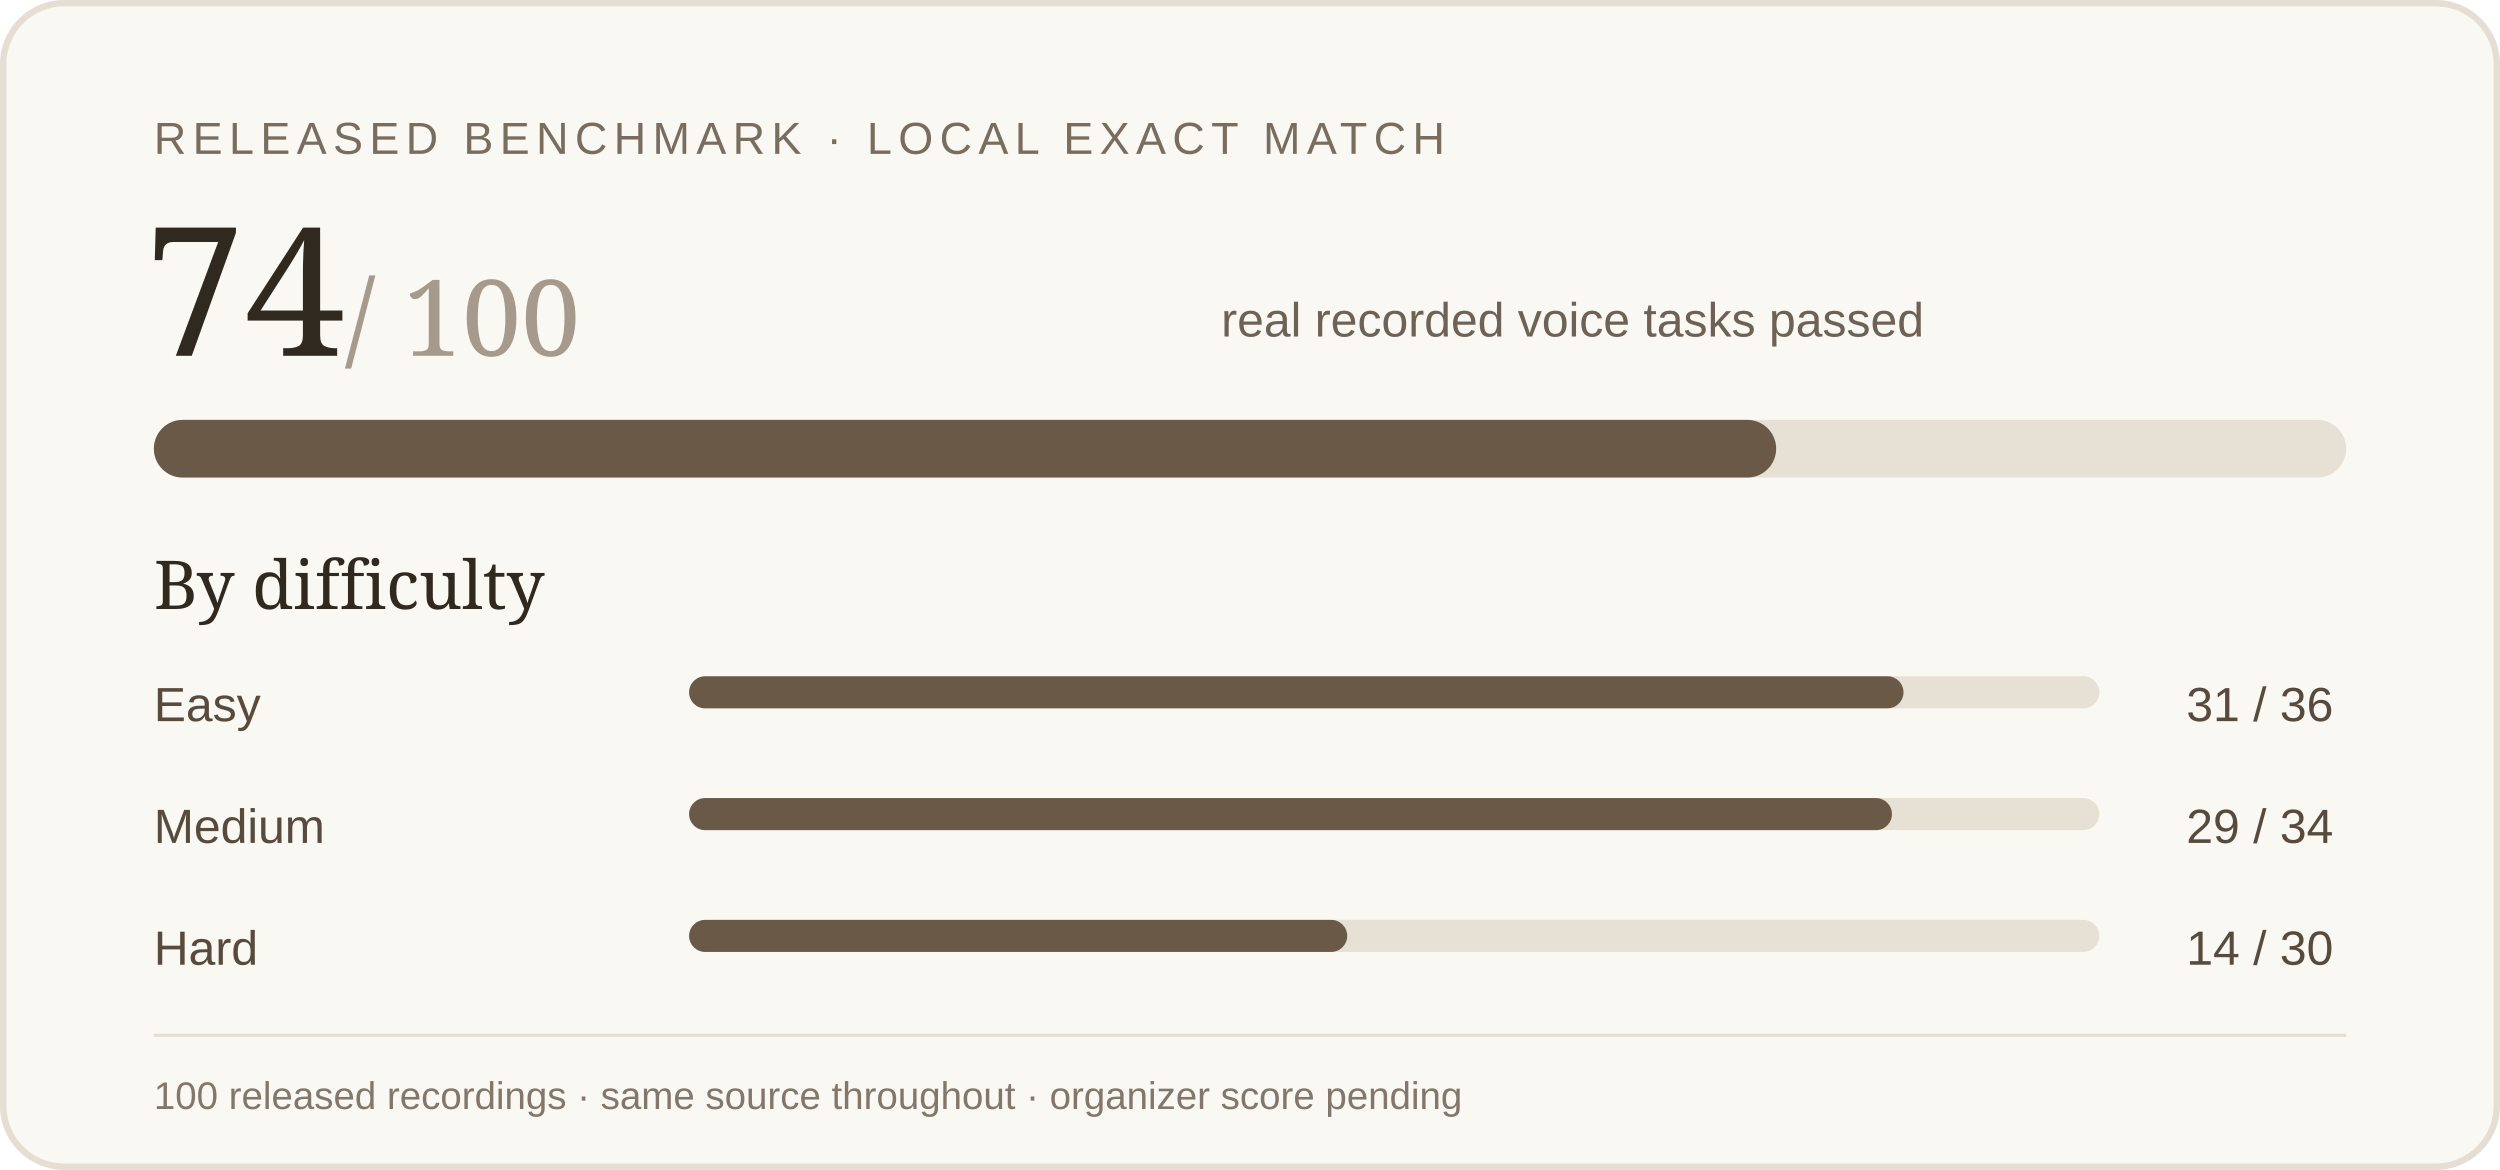
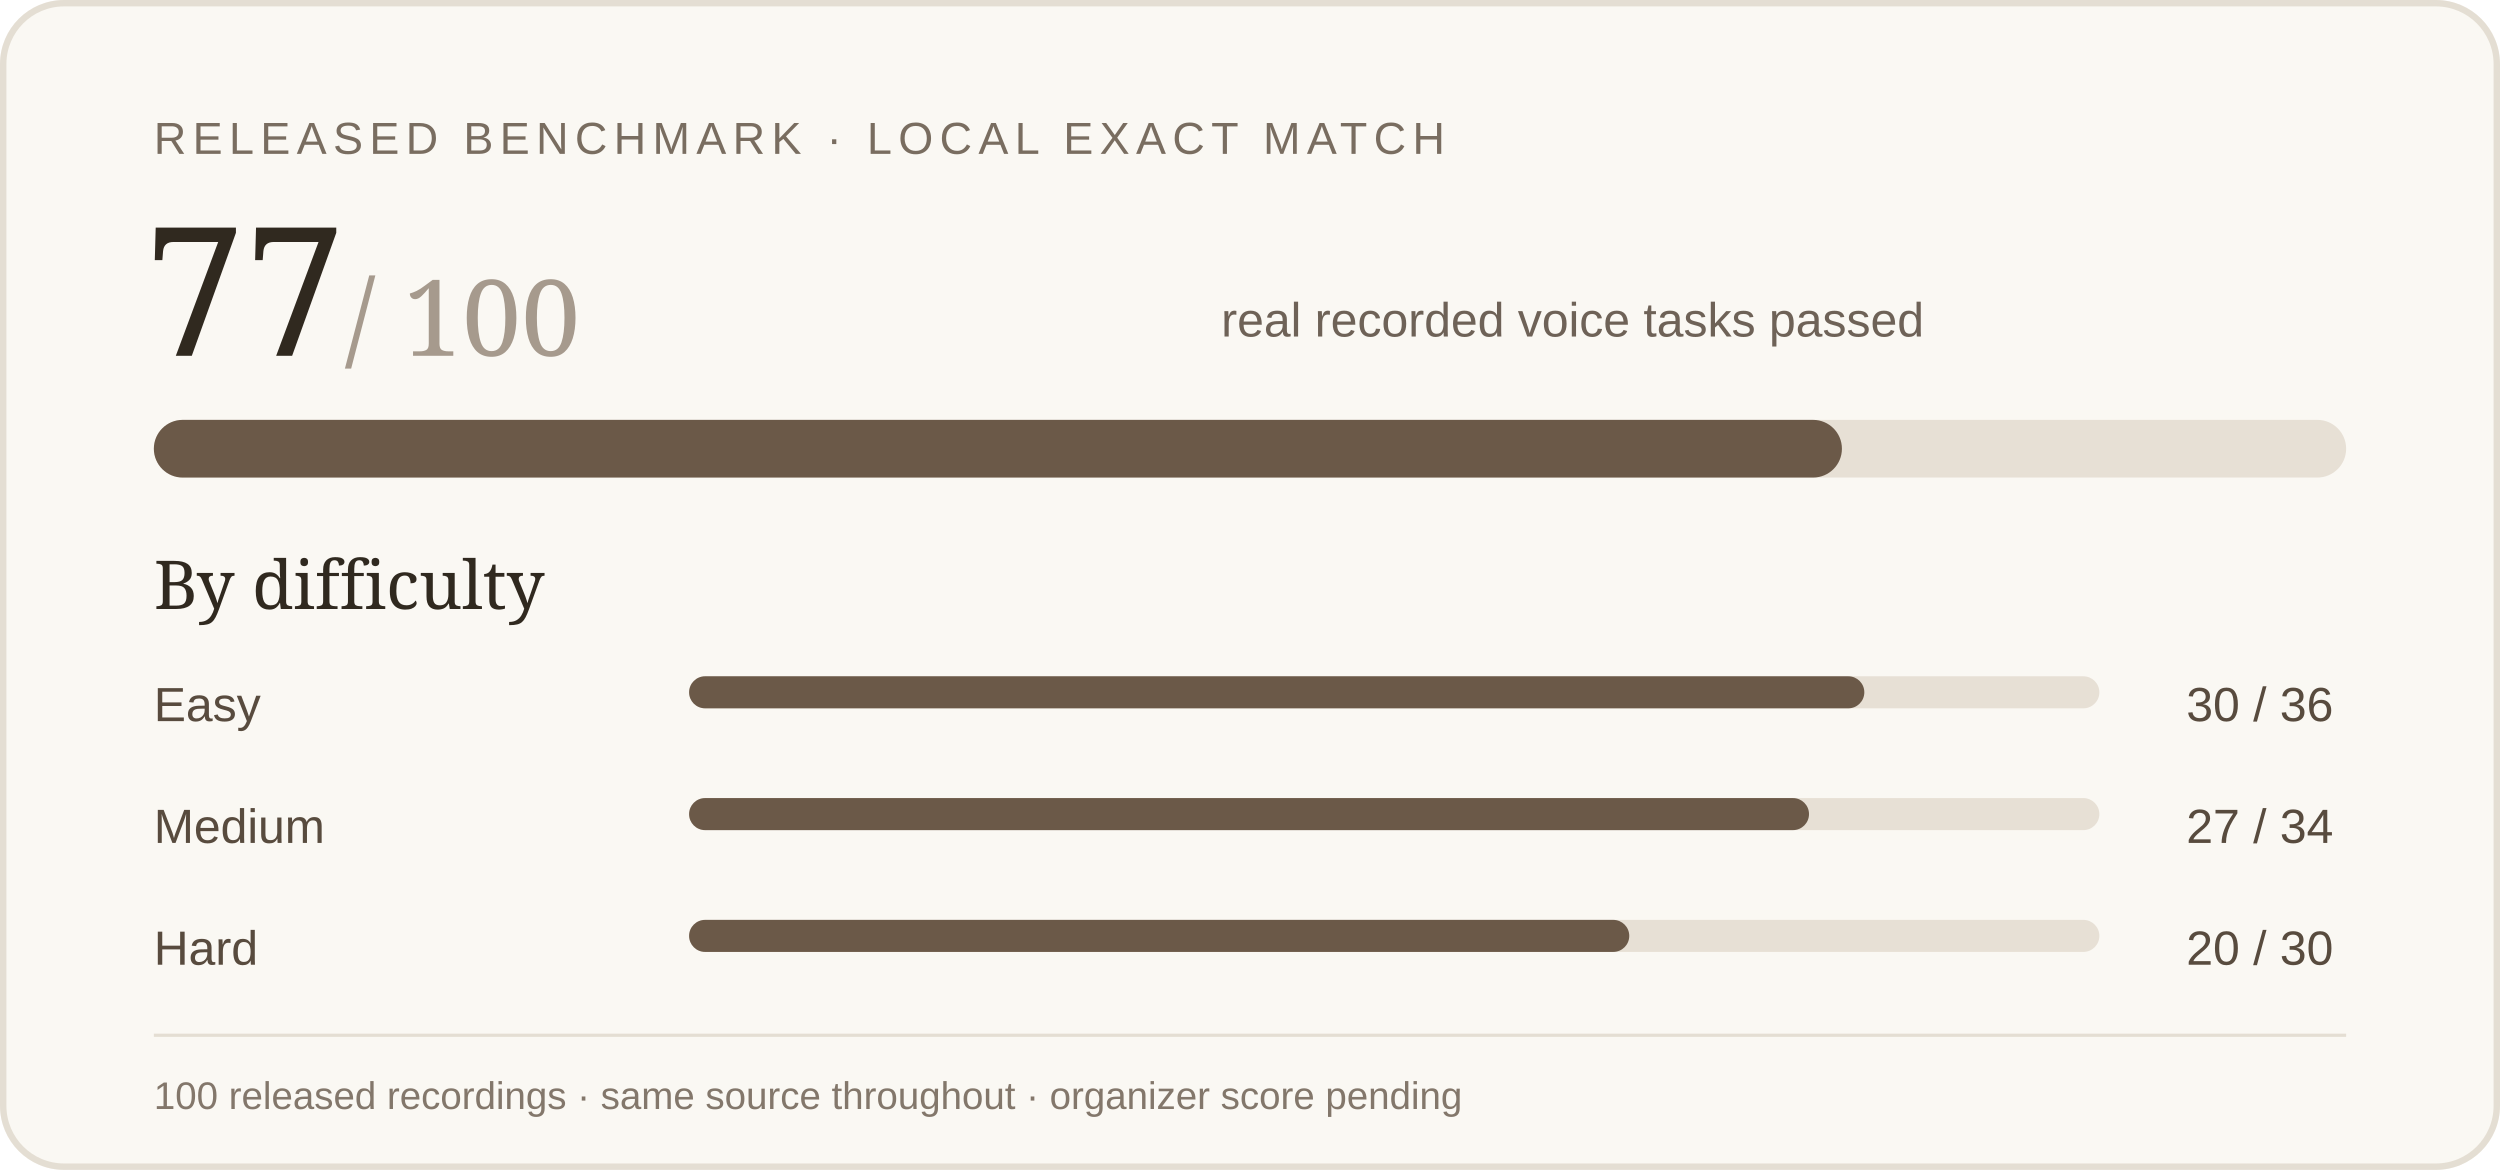
<svg xmlns="http://www.w3.org/2000/svg" viewBox="0 0 780 365" role="img" aria-labelledby="title description">
  <rect width="780" height="365" rx="20" fill="#FAF8F3" />
  <rect x="1" y="1" width="778" height="363" rx="19" fill="none" stroke="#E4DED3" stroke-width="2" />
  <text x="48" y="48" fill="#796D60" font-family="Arial, sans-serif" font-size="14" letter-spacing="2">RELEASED BENCHMARK · LOCAL EXACT MATCH</text>
-   <text x="45" y="111" fill="#30291F" font-family="Georgia, serif" font-size="56">74<tspan fill="#A69A8D" font-size="33"> / 100</tspan>
+   <text x="45" y="111" fill="#30291F" font-family="Georgia, serif" font-size="56">77<tspan fill="#A69A8D" font-size="33"> / 100</tspan>
  </text>
  <text x="381" y="105" fill="#6E6257" font-family="Arial, sans-serif" font-size="15">real recorded voice tasks passed</text>
  <rect x="48" y="131" width="684" height="18" rx="9" fill="#E7E0D5" />
-   <rect x="48" y="131" width="506.16" height="18" rx="9" fill="#6B5948" />
+   <rect x="48" y="131" width="526.68" height="18" rx="9" fill="#6B5948" />
  <text x="48" y="190" fill="#30291F" font-family="Georgia, serif" font-size="21">By difficulty</text>
  <text x="48" y="225" fill="#584B3E" font-family="Arial, sans-serif" font-size="15">Easy</text>
  <rect x="215" y="211" width="440" height="10" rx="5" fill="#E7E0D5" />
-   <rect x="215" y="211" width="378.89" height="10" rx="5" fill="#6B5948" />
-   <text x="728" y="225" fill="#584B3E" font-family="Arial, sans-serif" font-size="15" text-anchor="end">31 / 36</text>
+   <rect x="215" y="211" width="366.67" height="10" rx="5" fill="#6B5948" />
+   <text x="728" y="225" fill="#584B3E" font-family="Arial, sans-serif" font-size="15" text-anchor="end">30 / 36</text>
  <text x="48" y="263" fill="#584B3E" font-family="Arial, sans-serif" font-size="15">Medium</text>
  <rect x="215" y="249" width="440" height="10" rx="5" fill="#E7E0D5" />
-   <rect x="215" y="249" width="375.29" height="10" rx="5" fill="#6B5948" />
-   <text x="728" y="263" fill="#584B3E" font-family="Arial, sans-serif" font-size="15" text-anchor="end">29 / 34</text>
+   <rect x="215" y="249" width="349.41" height="10" rx="5" fill="#6B5948" />
+   <text x="728" y="263" fill="#584B3E" font-family="Arial, sans-serif" font-size="15" text-anchor="end">27 / 34</text>
  <text x="48" y="301" fill="#584B3E" font-family="Arial, sans-serif" font-size="15">Hard</text>
  <rect x="215" y="287" width="440" height="10" rx="5" fill="#E7E0D5" />
-   <rect x="215" y="287" width="205.33" height="10" rx="5" fill="#6B5948" />
-   <text x="728" y="301" fill="#584B3E" font-family="Arial, sans-serif" font-size="15" text-anchor="end">14 / 30</text>
+   <rect x="215" y="287" width="293.33" height="10" rx="5" fill="#6B5948" />
+   <text x="728" y="301" fill="#584B3E" font-family="Arial, sans-serif" font-size="15" text-anchor="end">20 / 30</text>
  <line x1="48" y1="323" x2="732" y2="323" stroke="#E4DED3" />
  <text x="48" y="346" fill="#83776B" font-family="Arial, sans-serif" font-size="12">100 released recordings · same source throughout · organizer score pending</text>
</svg>
